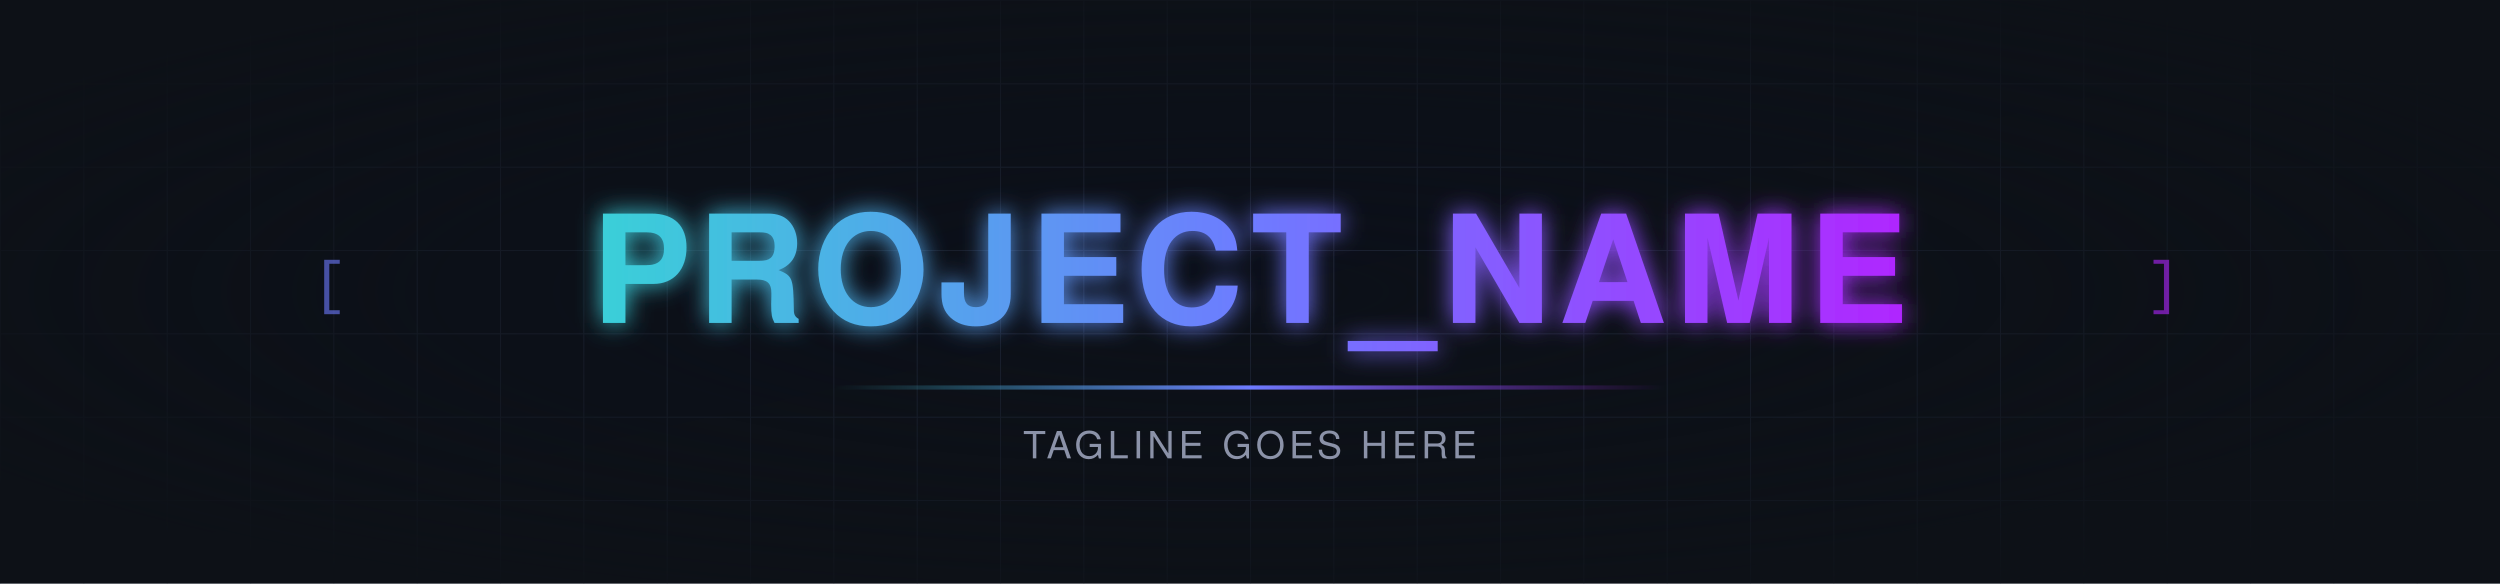
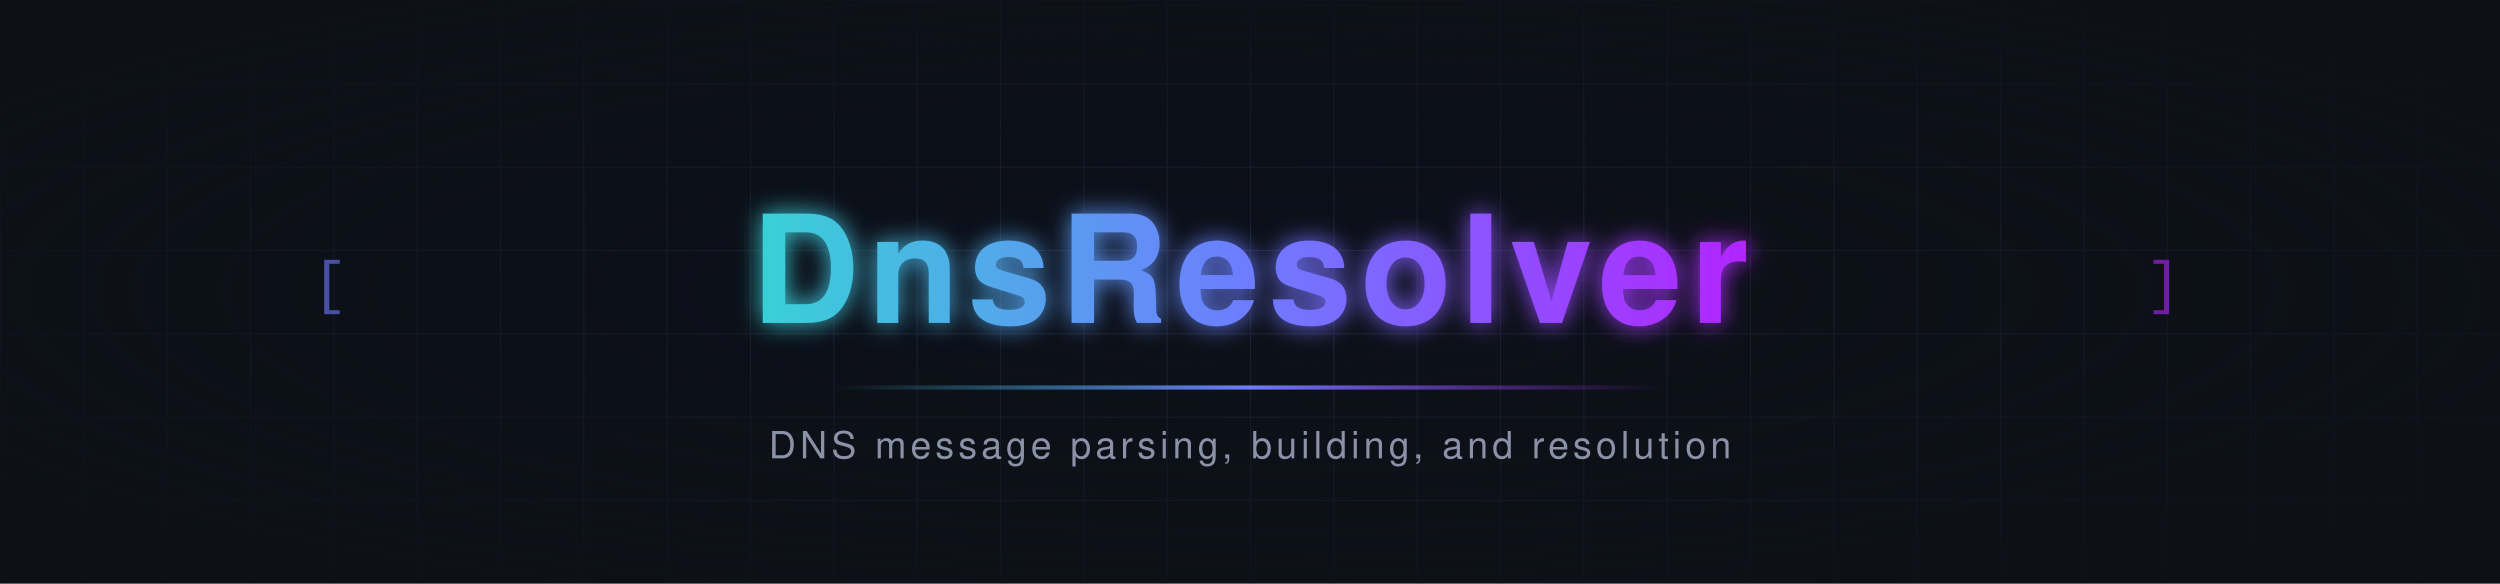
<svg xmlns="http://www.w3.org/2000/svg" width="1200" height="280" viewBox="0 0 1200 280">
  <defs>
    <linearGradient id="bg" x1="0%" y1="0%" x2="100%" y2="100%">
      <stop offset="0%" stop-color="#0A0E1A" />
      <stop offset="100%" stop-color="#0D1117" />
    </linearGradient>
    <linearGradient id="titleGradient" x1="0%" y1="0%" x2="100%" y2="0%">
      <stop offset="0%" stop-color="#39D0D8" />
      <stop offset="50%" stop-color="#6E7BFF" />
      <stop offset="100%" stop-color="#B026FF" />
    </linearGradient>
    <linearGradient id="lineGradient" x1="0%" y1="0%" x2="100%" y2="0%">
      <stop offset="0%" stop-color="#39D0D8" stop-opacity="0" />
      <stop offset="50%" stop-color="#6E7BFF" stop-opacity="1" />
      <stop offset="100%" stop-color="#B026FF" stop-opacity="0" />
    </linearGradient>
    <filter id="glow" x="-50%" y="-50%" width="200%" height="200%">
      <feGaussianBlur stdDeviation="6" result="blur" />
      <feMerge>
        <feMergeNode in="blur" />
        <feMergeNode in="SourceGraphic" />
      </feMerge>
    </filter>
    <pattern id="grid" width="40" height="40" patternUnits="userSpaceOnUse">
      <path d="M 40 0 L 0 0 0 40" fill="none" stroke="#1C2333" stroke-width="1" />
    </pattern>
    <radialGradient id="fade" cx="50%" cy="50%" r="60%">
      <stop offset="0%" stop-color="#0D1117" stop-opacity="0" />
      <stop offset="100%" stop-color="#0D1117" stop-opacity="1" />
    </radialGradient>
  </defs>
  <rect width="1200" height="280" fill="url(#bg)" />
  <rect width="1200" height="280" fill="url(#grid)" />
  <rect width="1200" height="280" fill="url(#fade)" />
  <text x="150" y="145" font-family="'Courier New', monospace" font-size="28" fill="#6E7BFF" opacity="0.6">[</text>
  <text x="1030" y="145" font-family="'Courier New', monospace" font-size="28" fill="#B026FF" opacity="0.6">]</text>
-   <text x="600" y="155" text-anchor="middle" font-family="'Segoe UI', Helvetica, Arial, sans-serif" font-size="72" font-weight="700" letter-spacing="4" fill="url(#titleGradient)" filter="url(#glow)">PROJECT_NAME</text>
+   <text x="600" y="155" text-anchor="middle" font-family="'Segoe UI', Helvetica, Arial, sans-serif" font-size="72" font-weight="700" letter-spacing="4" fill="url(#titleGradient)" filter="url(#glow)">DnsResolver</text>
  <rect x="400" y="185" width="400" height="2" fill="url(#lineGradient)" />
-   <text x="600" y="220" text-anchor="middle" font-family="'Segoe UI', Helvetica, Arial, sans-serif" font-size="18" letter-spacing="2" fill="#8B92A8">TAGLINE GOES HERE</text>
+   <text x="600" y="220" text-anchor="middle" font-family="'Segoe UI', Helvetica, Arial, sans-serif" font-size="18" letter-spacing="2" fill="#8B92A8">DNS message parsing, building, and resolution</text>
</svg>
